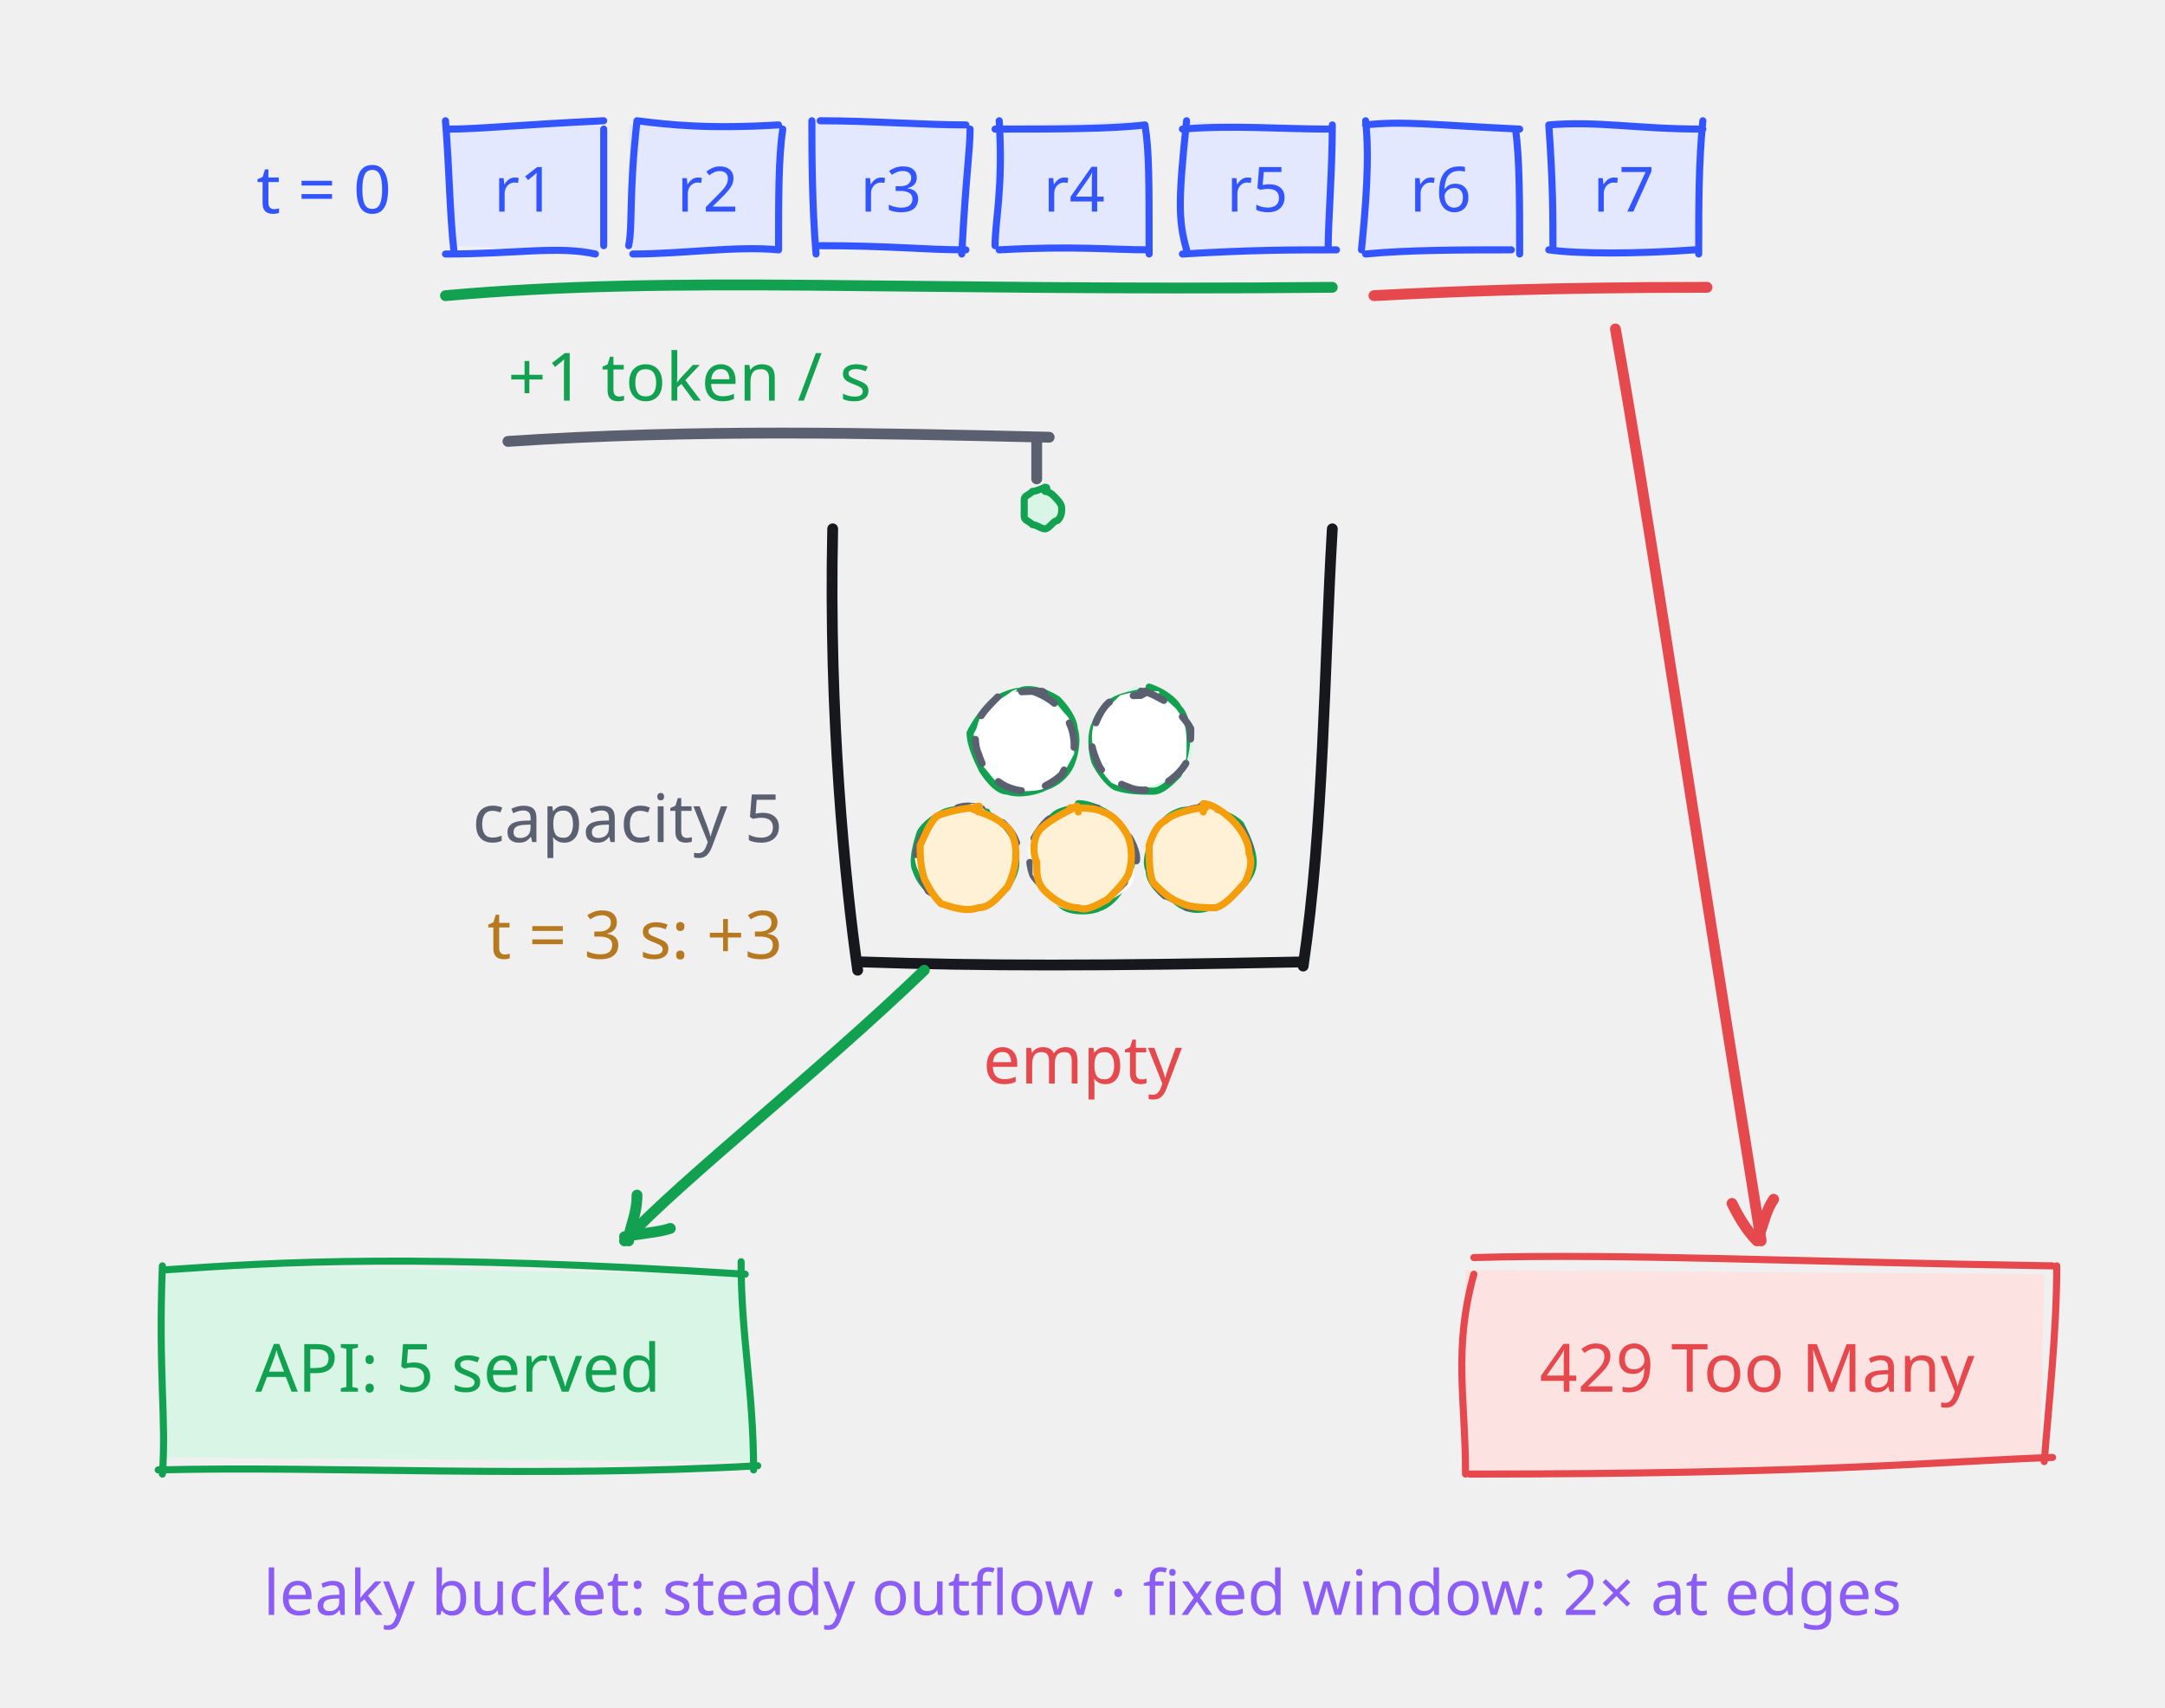
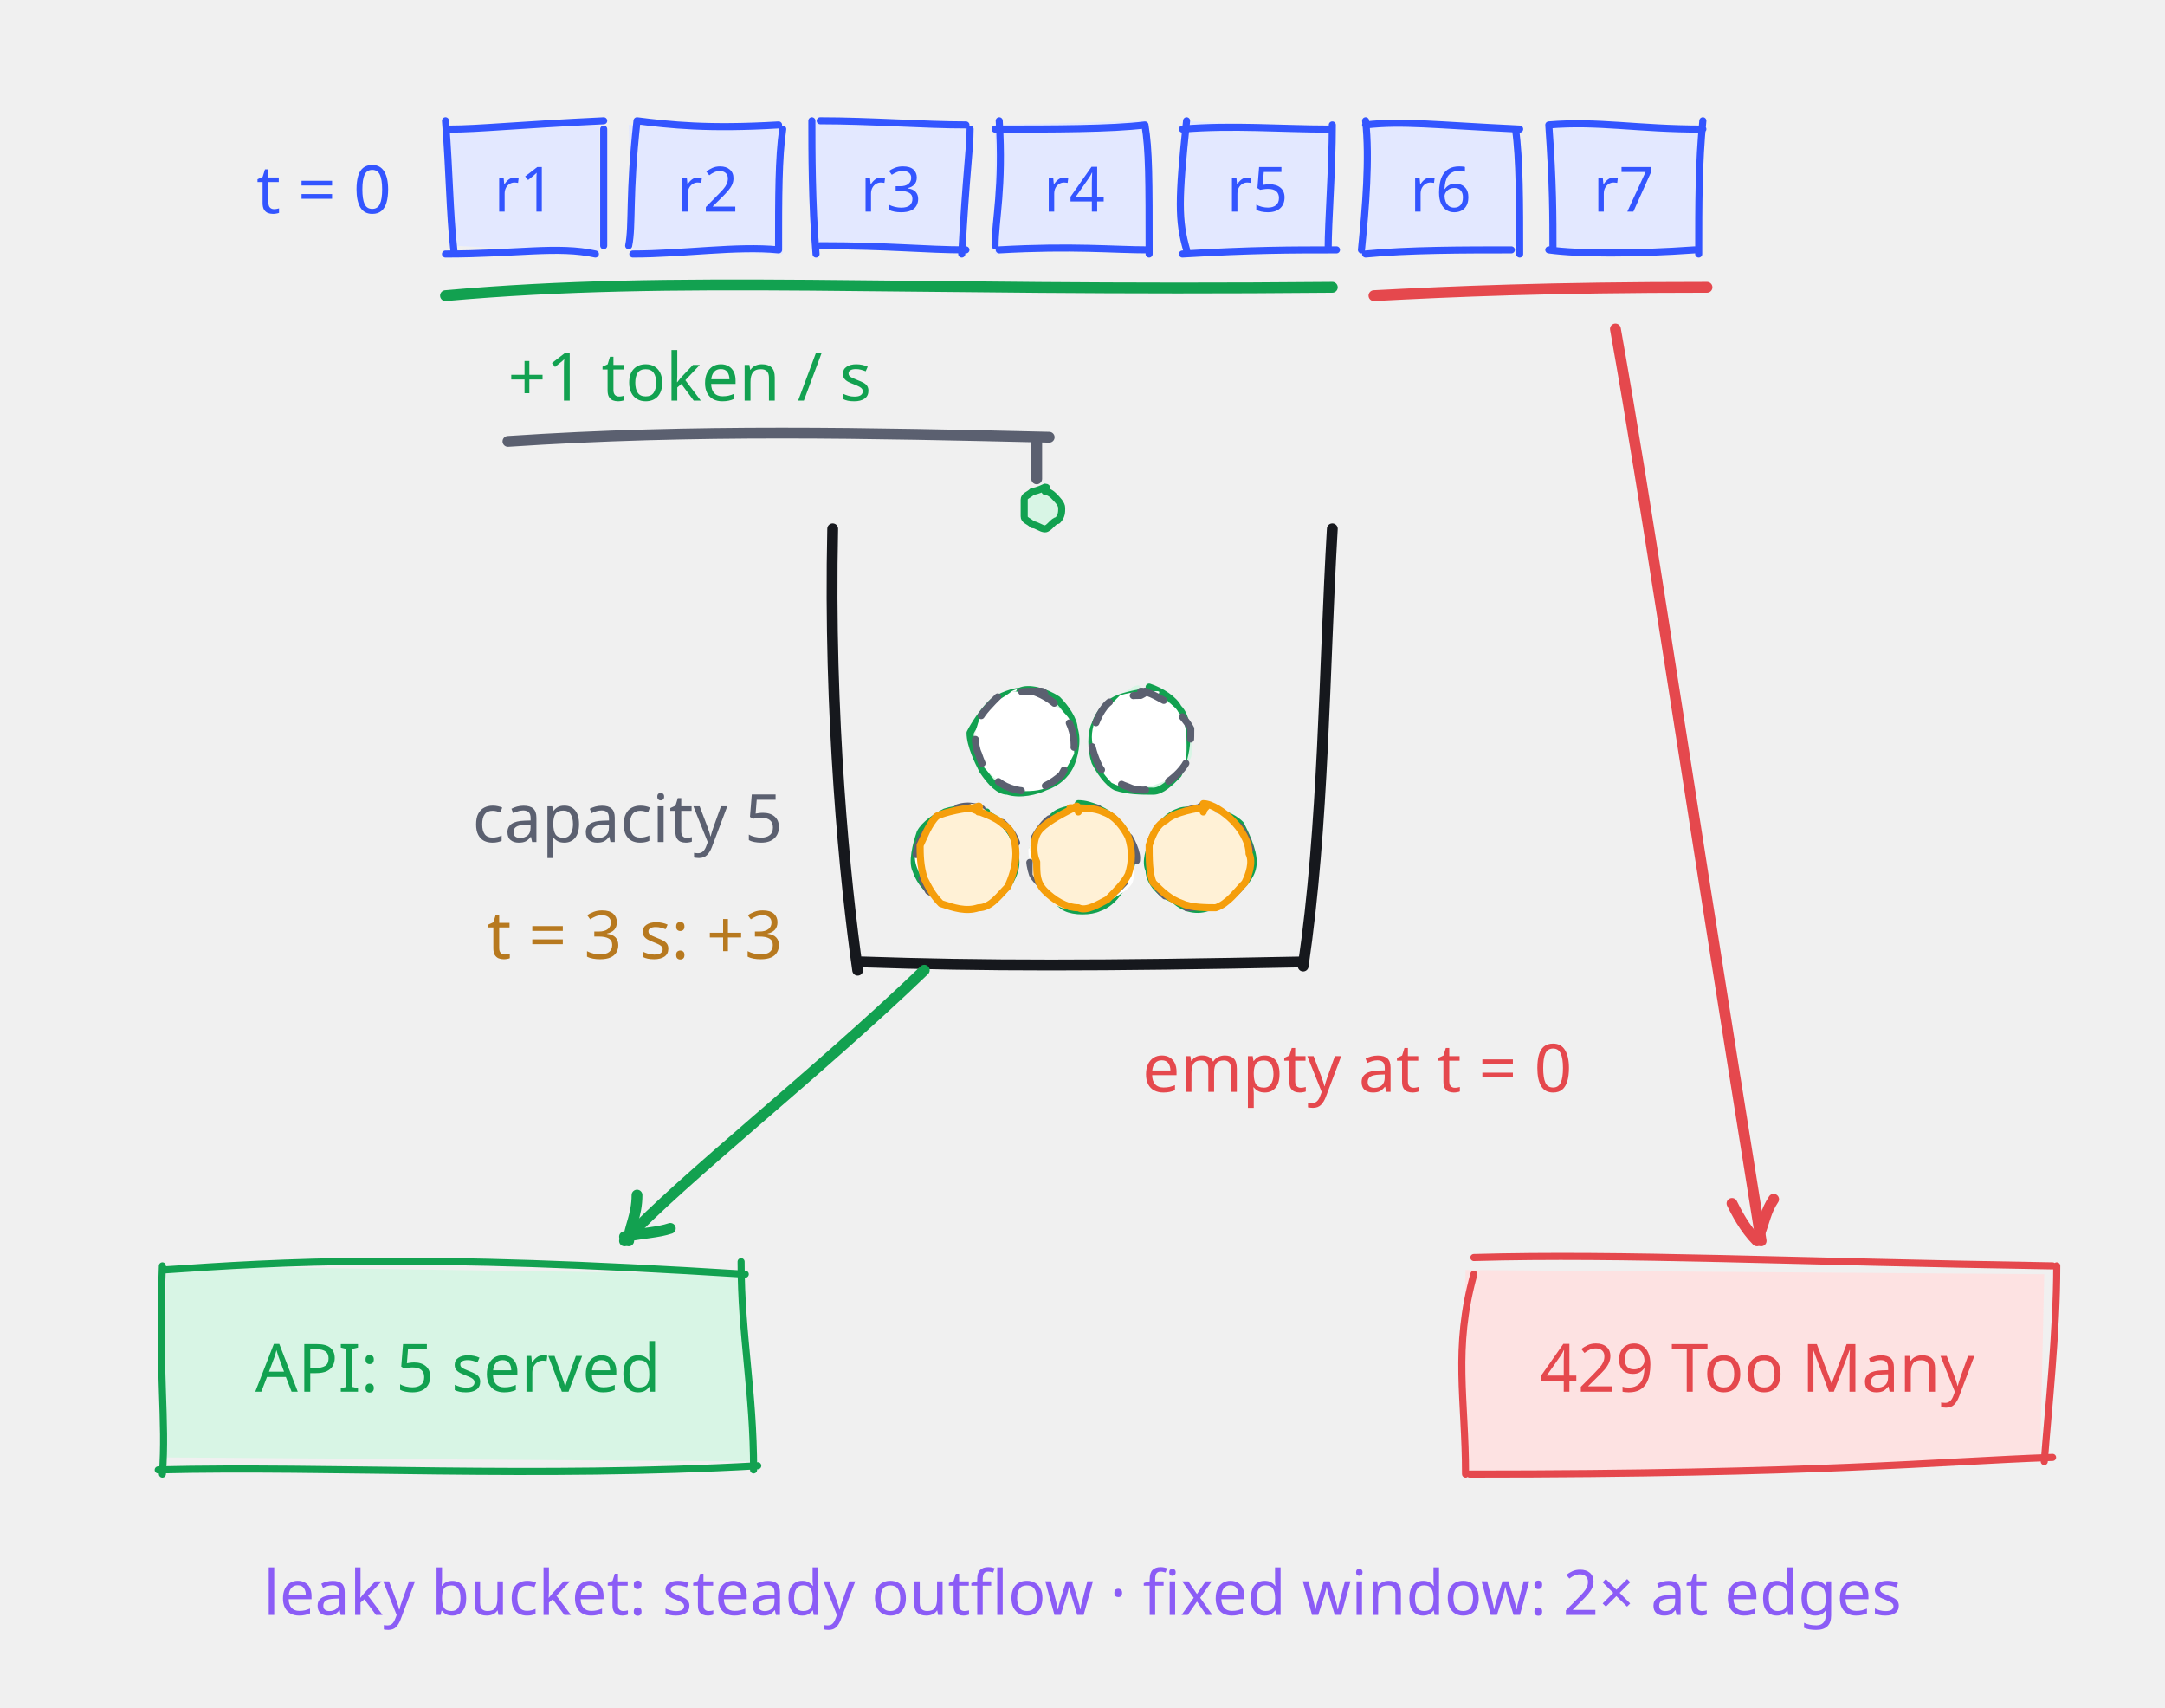
<svg xmlns="http://www.w3.org/2000/svg" viewBox="0 0 520 410" class="dg" data-diagram="token-bucket">
  <style>
.dg path{fill:none;stroke-linecap:round;stroke-linejoin:round;stroke-width:1.7}
.dg .w-thick{stroke-width:2.6}.dg .w-thin{stroke-width:1.1}
.dg text{font-family:'Segoe Print','Bradley Hand','Comic Sans MS',system-ui,sans-serif;stroke:none}.dg .t-mono{font-family:'JetBrains Mono',monospace}
.s-ink{stroke:#16181D}.s-muted{stroke:#5B6070}.s-red{stroke:#E5484D}.s-blue{stroke:#3355FF}.s-green{stroke:#12A150}.s-orange{stroke:#F59E0B}.s-violet{stroke:#8B5CF6}.s-paper{stroke:#fff}.s-hl{stroke:#FFE45C}
.f-ink{fill:#16181D!important}.f-muted{fill:#E9E3D9!important}.f-red{fill:#FDE2E2!important}.f-blue{fill:#E3E8FF!important}.f-green{fill:#D8F5E5!important}.f-orange{fill:#FFF1D6!important}.f-violet{fill:#EDE5FF!important}.f-paper{fill:#fff!important}.f-hl{fill:#FFE45C!important}
.h-red{stroke:#E5484D}.h-blue{stroke:#3355FF}.h-green{stroke:#12A150}.h-orange{stroke:#F59E0B}.h-violet{stroke:#8B5CF6}.h-hl{stroke:#FFE45C}.h-ink{stroke:#16181D}.h-muted{stroke:#9AA0AE}
.t-ink{fill:#16181D}.t-muted{fill:#5B6070}.t-red{fill:#E5484D}.t-blue{fill:#3355FF}.t-green{fill:#12A150}.t-orange{fill:#B7791F}.t-violet{fill:#8B5CF6}.t-paper{fill:#fff}
</style>
  <g>
    <path d="M200 127 C199 172, 203 212, 206 233 M207 231 C236 232, 264 232, 313 231 M313 232 C318 198, 318 161, 320 127" class="s-ink w-thick" />
    <text x="188" y="196" font-size="16" text-anchor="end" dominant-baseline="central" class="t t-muted">capacity 5</text>
  </g>
  <g>
    <path d="M232 194 C234 194, 238 195, 240 196 C242 198, 243 201, 243 204 C244 206, 243 210, 242 212 C240 215, 238 217, 235 218 C233 219, 229 219, 227 218 C225 217, 223 214, 222 212 C221 209, 220 206, 221 203 C221 201, 222 198, 224 197 C226 195, 232 194, 233 194 C235 193, 234 194, 234 195" class="f-green" />
    <path d="M235 195 C237 195, 240 197, 241 199 C243 201, 244 204, 244 207 C244 210, 242 213, 240 215 C238 217, 235 217, 233 218 C230 218, 228 217, 226 216 C223 214, 221 212, 220 209 C219 207, 220 203, 221 200 C222 198, 225 196, 227 195 C230 194, 234 194, 235 195 C237 195, 237 195, 237 195" class="s-green" />
    <path d="M260 194 C262 194, 265 195, 267 197 C269 198, 271 201, 272 203 C273 206, 272 209, 270 212 C269 214, 267 216, 265 217 C263 218, 259 219, 257 218 C254 217, 252 215, 250 212 C249 210, 248 207, 248 205 C248 202, 250 199, 252 197 C254 195, 258 194, 260 194 C261 193, 261 193, 261 194" class="f-green" />
    <path d="M259 193 C262 193, 266 195, 268 197 C270 199, 271 201, 272 203 C272 206, 272 209, 270 212 C269 214, 267 217, 264 218 C262 219, 258 219, 256 218 C254 217, 252 214, 250 212 C249 210, 248 207, 248 204 C249 202, 251 198, 253 196 C255 194, 260 194, 261 194 C262 193, 261 194, 261 194" class="s-green" />
    <path d="M290 194 C293 195, 296 197, 297 199 C299 201, 301 203, 301 206 C301 208, 299 212, 297 214 C295 216, 292 218, 289 218 C287 218, 284 217, 282 216 C280 215, 277 212, 276 210 C275 208, 276 204, 277 202 C278 199, 280 197, 283 196 C285 194, 290 194, 291 194 C293 194, 292 195, 292 195" class="f-green" />
    <path d="M291 195 C293 195, 296 196, 298 198 C299 200, 301 204, 301 207 C301 210, 299 212, 297 214 C295 216, 292 218, 290 218 C287 219, 284 218, 282 216 C279 215, 276 212, 276 209 C275 207, 276 204, 277 202 C278 199, 280 196, 283 195 C285 194, 289 195, 291 195 C292 194, 291 194, 291 194" class="s-green" />
    <path d="M247 166 C250 166, 254 168, 255 170 C257 172, 258 175, 258 177 C258 180, 258 183, 256 185 C255 187, 251 190, 249 190 C246 191, 243 190, 241 188 C238 187, 235 185, 234 183 C233 180, 234 176, 235 174 C235 171, 237 169, 239 168 C241 166, 247 166, 249 166 C250 165, 249 166, 249 166" class="f-green" />
    <path d="M245 166 C247 165, 251 166, 254 168 C256 170, 258 173, 258 175 C259 178, 258 182, 257 184 C256 186, 254 188, 251 189 C249 190, 245 191, 242 190 C240 190, 238 188, 236 185 C235 183, 233 179, 233 176 C234 174, 236 171, 238 169 C240 167, 244 166, 245 166 C247 166, 246 166, 246 167" class="s-green" />
    <path d="M272 166 C274 165, 278 166, 280 167 C282 169, 284 171, 285 173 C286 175, 287 179, 286 182 C285 184, 283 188, 281 189 C278 190, 275 191, 273 190 C270 190, 267 188, 265 186 C264 184, 262 181, 262 178 C262 176, 263 172, 265 170 C266 168, 271 166, 272 165 C274 164, 274 165, 274 166" class="f-green" />
    <path d="M276 165 C279 166, 282 168, 283 170 C285 172, 285 175, 285 178 C285 180, 284 184, 283 186 C281 188, 279 190, 277 190 C274 190, 271 190, 268 189 C266 188, 264 185, 263 183 C262 180, 262 176, 263 174 C264 171, 266 169, 268 168 C270 167, 275 166, 277 166 C278 166, 277 166, 277 166" class="s-green" />
  </g>
  <g>
    <path d="M122 106 C167 103, 209 104, 252 105 M249 106 C249 110, 249 112, 249 115" class="s-muted w-thick" />
    <path d="M250 117 C251 117, 252 118, 253 118 C254 119, 254 120, 254 121 C254 122, 254 123, 254 124 C253 125, 253 126, 252 127 C251 127, 250 127, 249 127 C248 126, 247 125, 246 124 C246 123, 245 122, 246 121 C246 120, 247 119, 247 119 C248 118, 249 118, 250 118 C250 117, 250 117, 250 117" class="f-green" />
    <path d="M251 118 C251 118, 252 118, 253 119 C254 120, 255 121, 255 122 C255 123, 255 124, 254 125 C253 125, 252 127, 251 127 C250 127, 249 126, 248 126 C247 125, 246 125, 246 124 C246 123, 246 121, 246 120 C246 119, 247 119, 248 118 C249 118, 251 117, 251 117 C252 117, 251 118, 251 118" class="s-green" />
    <text x="122" y="90" font-size="16" text-anchor="start" dominant-baseline="central" class="t t-green">+1 token / s</text>
  </g>
  <g>
    <path d="M107 31 L144 30 L144 61 L109 59" class="f-blue" />
    <path d="M108 31 C115 31, 124 30, 145 29 M145 31 C145 40, 145 52, 145 59 M143 61 C134 59, 124 61, 107 61 M109 60 C108 51, 108 42, 107 29" class="s-blue" />
    <text x="126" y="45" font-size="15" text-anchor="middle" dominant-baseline="central" class="t t-blue">r1</text>
    <path d="M151 30 L187 31 L188 61 L152 60" class="f-blue" />
    <path d="M153 29 C161 30, 170 31, 187 30 M188 31 C187 38, 187 47, 187 60 M187 60 C177 59, 164 61, 152 61 M151 59 C152 54, 151 47, 153 29" class="s-blue" />
    <text x="170" y="45" font-size="15" text-anchor="middle" dominant-baseline="central" class="t t-blue">r2</text>
    <path d="M195 29 L233 31 L231 59 L196 60" class="f-blue" />
    <path d="M197 29 C209 29, 222 30, 232 30 M233 31 C233 36, 232 42, 231 61 M232 60 C222 60, 214 59, 197 59 M196 61 C195 49, 195 36, 195 29" class="s-blue" />
    <text x="214" y="45" font-size="15" text-anchor="middle" dominant-baseline="central" class="t t-blue">r3</text>
    <path d="M239 30 L275 29 L276 59 L239 61" class="f-blue" />
    <path d="M239 31 C253 31, 267 31, 275 30 M275 30 C276 36, 276 43, 276 61 M276 60 C267 60, 258 59, 240 60 M239 59 C239 53, 241 45, 240 29" class="s-blue" />
    <text x="258" y="45" font-size="15" text-anchor="middle" dominant-baseline="central" class="t t-blue">r4</text>
    <path d="M284 29 L319 31 L320 59 L285 60" class="f-blue" />
    <path d="M284 31 C296 30, 308 31, 319 31 M320 30 C320 41, 319 53, 319 60 M321 60 C310 60, 301 60, 284 61 M285 60 C283 53, 283 48, 285 29" class="s-blue" />
    <text x="302" y="45" font-size="15" text-anchor="middle" dominant-baseline="central" class="t t-blue">r5</text>
    <path d="M329 30 L363 30 L365 59 L327 61" class="f-blue" />
    <path d="M328 30 C337 29, 344 30, 365 31 M364 31 C365 38, 365 49, 365 61 M363 60 C352 60, 338 60, 328 61 M327 60 C328 50, 329 38, 328 29" class="s-blue" />
    <text x="346" y="45" font-size="15" text-anchor="middle" dominant-baseline="central" class="t t-blue">r6</text>
    <path d="M372 30 L409 31 L407 60 L372 61" class="f-blue" />
    <path d="M372 30 C384 29, 393 31, 409 31 M409 29 C408 39, 408 49, 408 61 M407 60 C393 61, 379 61, 372 60 M373 60 C373 52, 373 44, 372 30" class="s-blue" />
    <text x="390" y="45" font-size="15" text-anchor="middle" dominant-baseline="central" class="t t-blue">r7</text>
    <text x="94" y="45" font-size="16" text-anchor="end" dominant-baseline="central" class="t t-blue t-bold">t = 0</text>
  </g>
  <g>
    <path d="M107 71 C163 66, 214 70, 320 69" class="s-green w-thick" />
  </g>
  <g>
    <path d="M232 194 C234 194, 238 196, 239 197 C241 199, 243 201, 243 203 C244 206, 243 210, 242 213 C241 215, 239 216, 236 217 C234 218, 230 218, 227 218 C225 217, 223 214, 222 212 C221 210, 219 207, 220 204 C220 202, 223 199, 225 197 C227 196, 231 195, 233 195 C234 194, 234 194, 234 194" class="f-paper" />
    <path d="M230 194 C233 193, 235 194, 238 195 C240 197, 243 199, 244 202 C245 204, 244 208, 243 210 C242 213, 239 216, 237 217 C235 218, 232 218, 229 218 C227 217, 225 215, 223 214 C222 212, 220 209, 220 206 C220 204, 221 201, 223 199 C225 197, 230 195, 231 194 C233 194, 232 195, 232 195" class="s-muted" stroke-dasharray="6 6" />
    <path d="M260 194 C262 194, 265 195, 267 196 C269 198, 270 200, 271 203 C272 206, 273 209, 272 212 C271 214, 267 216, 265 217 C263 218, 260 218, 257 218 C254 217, 251 215, 250 213 C248 210, 247 207, 247 204 C248 202, 249 199, 251 197 C253 196, 258 195, 259 195 C261 194, 260 195, 261 195" class="f-paper" />
    <path d="M262 194 C264 195, 268 196, 269 198 C271 200, 273 204, 273 206 C273 209, 271 211, 269 213 C267 215, 264 217, 262 218 C259 218, 257 217, 254 216 C252 214, 249 212, 248 210 C247 207, 247 204, 248 202 C249 200, 251 197, 253 196 C256 195, 261 195, 263 194 C265 194, 263 195, 263 195" class="s-muted" stroke-dasharray="6 6" />
    <path d="M286 195 C289 194, 292 194, 294 195 C297 197, 299 200, 300 203 C300 205, 300 208, 299 211 C298 213, 297 215, 295 216 C292 218, 288 218, 286 218 C283 217, 280 215, 278 213 C277 211, 276 208, 276 206 C276 203, 277 200, 279 199 C280 197, 286 196, 287 195 C289 194, 287 194, 287 194" class="f-paper" />
    <path d="M287 195 C289 194, 293 195, 295 196 C298 198, 299 200, 300 203 C301 205, 301 209, 299 211 C298 214, 296 215, 293 216 C291 217, 288 218, 285 218 C282 217, 279 215, 278 213 C276 211, 276 207, 276 205 C276 202, 277 200, 279 198 C281 196, 286 194, 288 194 C289 193, 288 194, 289 195" class="s-muted" stroke-dasharray="6 6" />
    <path d="M243 166 C245 166, 249 167, 251 168 C253 169, 256 171, 257 173 C258 175, 258 178, 258 181 C257 183, 255 187, 253 188 C251 190, 248 190, 245 190 C243 189, 240 188, 238 186 C236 184, 234 182, 234 179 C234 176, 235 173, 236 171 C238 169, 242 167, 243 166 C245 165, 244 166, 244 166" class="f-paper" />
    <path d="M248 166 C251 167, 254 169, 255 171 C257 173, 258 176, 258 179 C258 181, 256 184, 255 186 C253 188, 249 190, 247 190 C244 190, 241 189, 239 187 C237 186, 236 184, 235 181 C234 179, 234 175, 235 173 C236 171, 238 169, 240 167 C243 166, 248 166, 250 166 C251 166, 251 167, 251 167" class="s-muted" stroke-dasharray="6 6" />
    <path d="M277 167 C279 168, 282 169, 283 171 C285 173, 285 177, 285 179 C285 182, 285 184, 283 186 C281 187, 277 189, 275 189 C272 190, 269 189, 267 188 C265 186, 263 183, 263 181 C262 178, 262 176, 263 173 C265 171, 267 169, 269 167 C272 166, 276 166, 278 166 C279 166, 278 167, 278 167" class="f-paper" />
    <path d="M274 166 C276 166, 279 168, 281 169 C283 171, 285 173, 286 175 C286 177, 286 181, 285 183 C284 185, 281 188, 278 189 C276 190, 273 190, 271 189 C268 188, 265 186, 264 184 C263 182, 262 179, 262 177 C263 174, 264 171, 266 169 C268 167, 273 167, 274 167 C276 166, 275 166, 275 166" class="s-muted" stroke-dasharray="6 6" />
  </g>
  <g>
    <path d="M222 233 C196 258, 164 283, 150 298" class="s-green w-thick" />
    <path d="M161 295 C158 296, 155 296, 150 297 M151 298 C151 295, 153 292, 153 287" class="s-green w-thick" />
    <path d="M40 304 L178 306 L182 351 L39 350" class="f-green" />
    <path d="M39 305 C68 303, 100 301, 179 306 M178 303 C178 321, 181 334, 181 353 M182 352 C129 355, 79 352, 38 353 M39 354 C40 341, 38 330, 39 304" class="s-green" />
    <text x="110" y="328" font-size="16" text-anchor="middle" dominant-baseline="central" class="t t-green t-bold">API: 5 served</text>
  </g>
  <g>
    <path d="M330 71 C349 70, 372 69, 410 69" class="s-red w-thick" />
  </g>
  <g>
    <path d="M388 79 C396 124, 402 167, 423 298" class="s-red w-thick" />
    <path d="M426 288 C424 291, 424 293, 422 298 M422 298 C419 295, 417 291, 416 289" class="s-red w-thick" />
    <path d="M352 305 L491 306 L490 351 L351 354" class="f-red" />
    <path d="M354 302 C390 301, 430 303, 493 304 M494 304 C494 320, 492 338, 491 351 M493 350 C465 351, 437 354, 353 354 M352 354 C352 336, 349 324, 354 306" class="s-red" />
    <text x="422" y="328" font-size="16" text-anchor="middle" dominant-baseline="central" class="t t-red t-bold">429 Too Many</text>
  </g>
  <g>
-     <text x="260" y="254" font-size="16" text-anchor="middle" dominant-baseline="central" class="t t-red t-bold">empty</text>
+     <text x="326" y="256" font-size="16" text-anchor="middle" dominant-baseline="central" class="t t-red t-bold">empty at t = 0</text>
  </g>
  <g>
    <path d="M233 193 C236 193, 238 196, 240 198 C242 200, 243 202, 244 205 C244 208, 243 211, 242 213 C240 215, 237 217, 235 218 C233 219, 229 219, 227 217 C225 216, 223 213, 222 211 C221 208, 221 205, 221 202 C222 200, 224 198, 226 196 C228 195, 232 194, 233 194 C235 193, 234 194, 234 194" class="f-orange" />
    <path d="M233 194 C235 195, 239 196, 241 198 C243 199, 244 202, 244 205 C244 208, 243 211, 242 213 C240 215, 238 218, 235 218 C232 219, 229 218, 226 217 C224 215, 223 213, 222 211 C221 208, 221 205, 221 203 C222 201, 223 198, 225 196 C227 195, 232 194, 234 194 C236 193, 235 194, 235 195" class="s-orange" />
    <path d="M263 194 C265 194, 267 197, 269 199 C271 201, 272 204, 272 207 C272 209, 270 212, 269 214 C267 216, 265 218, 262 218 C260 219, 256 219, 253 217 C251 216, 249 212, 248 210 C248 207, 248 205, 249 202 C250 200, 252 196, 255 195 C257 194, 262 194, 263 194 C264 194, 263 195, 263 195" class="f-orange" />
    <path d="M257 194 C260 194, 263 194, 265 195 C268 196, 270 199, 271 201 C272 204, 272 207, 271 210 C270 212, 268 214, 266 216 C264 217, 261 219, 259 218 C256 218, 253 216, 251 214 C249 212, 249 210, 249 207 C248 205, 248 201, 250 199 C252 197, 256 195, 258 194 C259 193, 259 194, 259 195" class="s-orange" />
    <path d="M291 195 C293 195, 297 197, 298 199 C300 201, 301 205, 301 207 C300 210, 298 213, 296 215 C294 216, 291 218, 289 218 C286 218, 283 217, 281 216 C279 214, 277 211, 276 209 C276 206, 276 203, 277 201 C278 199, 281 196, 283 195 C286 194, 290 194, 291 194 C293 194, 293 195, 293 195" class="f-orange" />
    <path d="M289 193 C291 193, 294 195, 296 197 C298 199, 300 202, 300 205 C301 207, 300 210, 299 212 C297 214, 295 217, 292 218 C290 218, 286 218, 284 217 C281 216, 279 214, 277 212 C276 210, 276 206, 276 203 C277 200, 278 198, 280 197 C282 195, 288 194, 289 194 C291 193, 289 194, 289 195" class="s-orange" />
  </g>
  <g>
    <text x="188" y="224" font-size="16" text-anchor="end" dominant-baseline="central" class="t t-orange t-bold">t = 3 s: +3</text>
  </g>
  <g>
    <text x="260" y="382" font-size="15" text-anchor="middle" dominant-baseline="central" class="t t-violet">leaky bucket: steady outflow · fixed window: 2× at edges</text>
  </g>
</svg>
